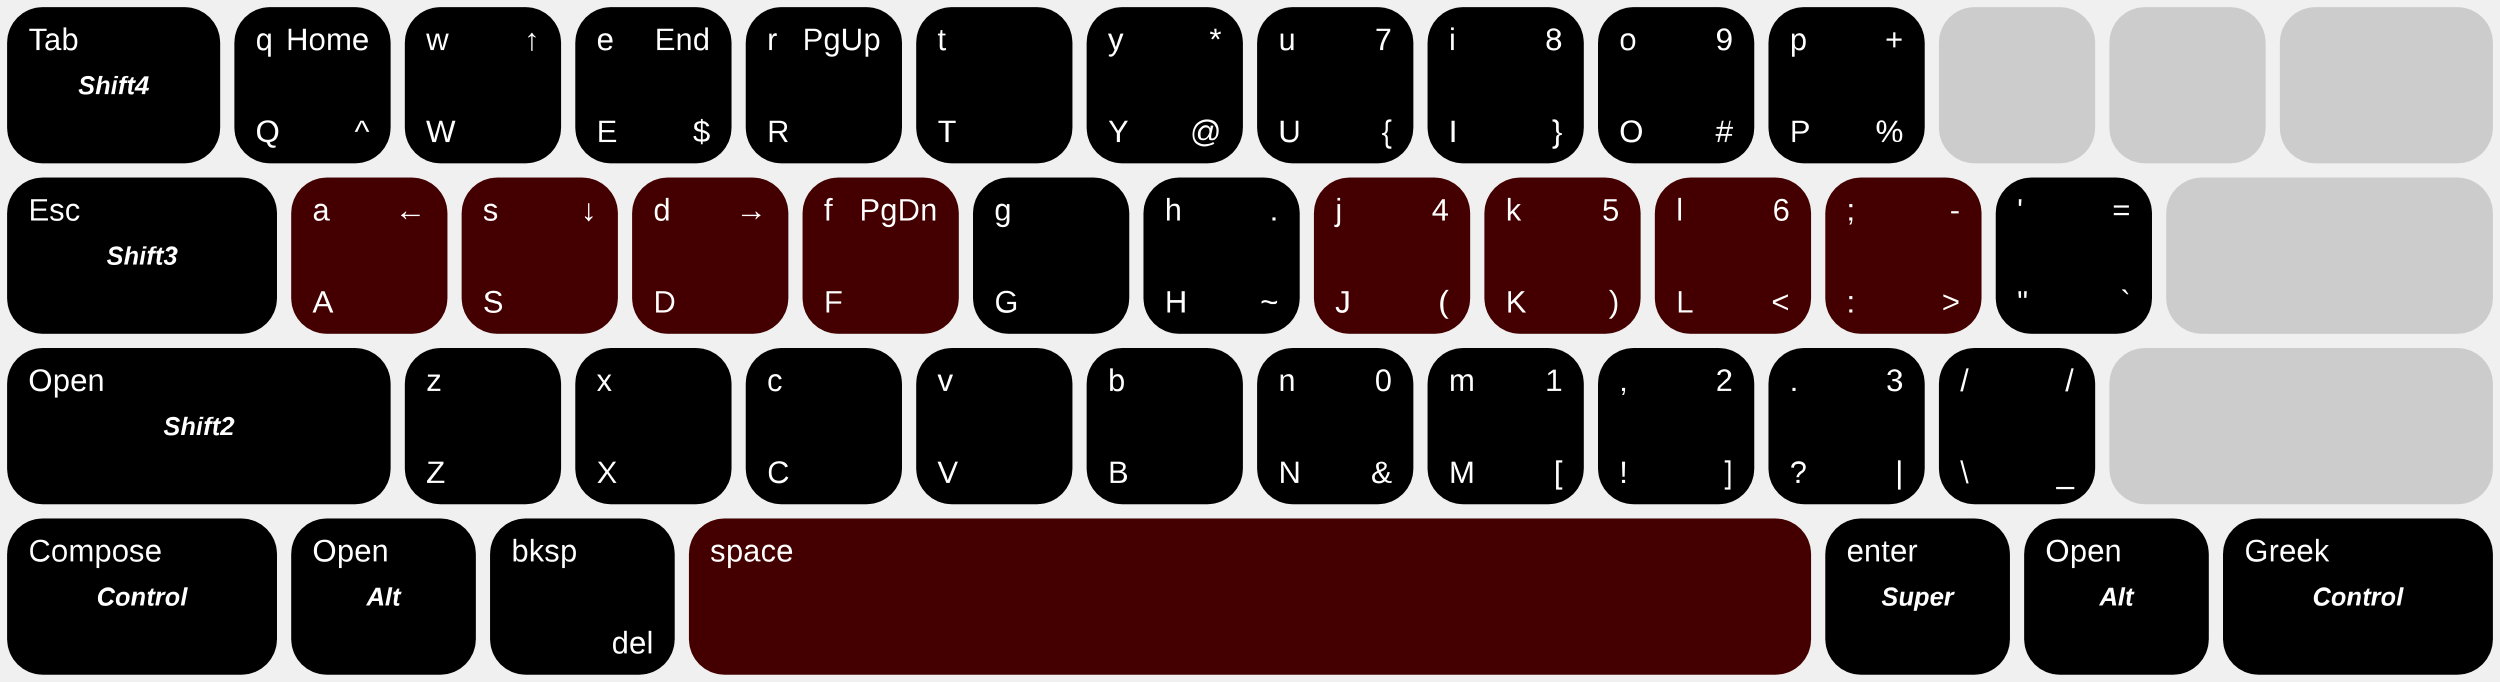
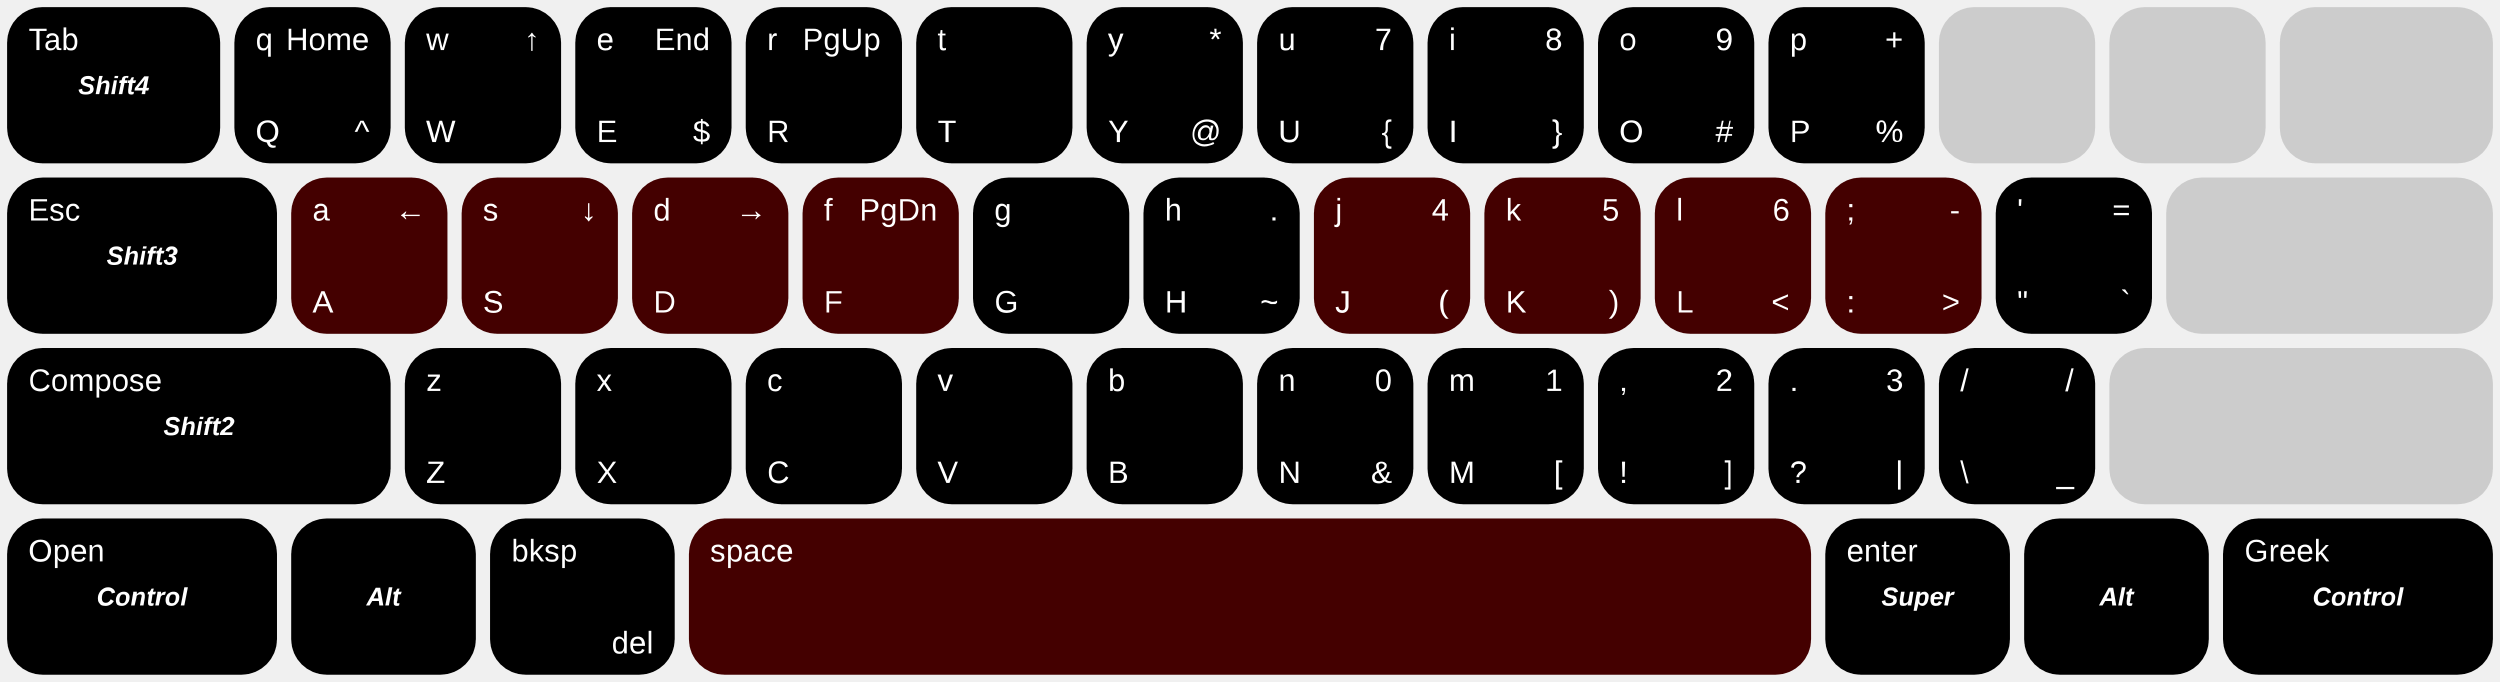
<svg xmlns="http://www.w3.org/2000/svg" width="1320" height="360" version="1.1" viewBox="0 0 88 24">
  <defs>
    <style type="text/css">
rect {
    fill: #000;
    stroke: #000;
    stroke-width: 1.5;
}
text {
    font-size: 1.1px;
    font-family: Arial, Helvetica, sans-serif;
    fill: #fff;
}
.homerow { fill: #400; stroke: #400; }
.dim { fill: #ccc; stroke: #ccc; }
.mid { text-anchor: middle; dominant-baseline: central; font-style: italic; font-size: 0.9px; font-weight: bold; }
.tl { text-anchor: start; dominant-baseline: hanging; }
.tr { text-anchor: end; dominant-baseline: hanging; }
.bl { text-anchor: start; dominant-baseline: no-change; }
.br { text-anchor: end; dominant-baseline: no-change; }
</style>
  </defs>
  <rect class="Tab" x="1" y="1" width="6" height="4" ry=".5" />
  <text class="Tab tl" x="1" y="1">Tab</text>
  <text class="Tab mid" x="4" y="3">Shift4</text>
  <rect class="q" x="9" y="1" width="4" height="4" ry=".5" />
  <text class="q tl" x="9" y="1">q</text>
  <text class="q bl" x="9" y="5">Q</text>
  <text class="q tr" x="13" y="1">Home</text>
  <text class="q br" x="13" y="5">^</text>
  <rect class="w" x="15" y="1" width="4" height="4" ry=".5" />
  <text class="w tl" x="15" y="1">w</text>
  <text class="w bl" x="15" y="5">W</text>
  <text class="w tr" x="19" y="1">↑</text>
  <text class="w br" x="19" y="5" />
  <rect class="e" x="21" y="1" width="4" height="4" ry=".5" />
  <text class="e tl" x="21" y="1">e</text>
  <text class="e bl" x="21" y="5">E</text>
  <text class="e tr" x="25" y="1">End</text>
  <text class="e br" x="25" y="5">$</text>
  <rect class="r" x="27" y="1" width="4" height="4" ry=".5" />
  <text class="r tl" x="27" y="1">r</text>
  <text class="r bl" x="27" y="5">R</text>
  <text class="r tr" x="31" y="1">PgUp</text>
  <text class="r br" x="31" y="5" />
  <rect class="t" x="33" y="1" width="4" height="4" ry=".5" />
  <text class="t tl" x="33" y="1">t</text>
  <text class="t bl" x="33" y="5">T</text>
  <text class="t tr" x="37" y="1" />
  <text class="t br" x="37" y="5" />
  <rect class="y" x="39" y="1" width="4" height="4" ry=".5" />
  <text class="y tl" x="39" y="1">y</text>
  <text class="y bl" x="39" y="5">Y</text>
  <text class="y tr" x="43" y="1">*</text>
  <text class="y br" x="43" y="5">@</text>
  <rect class="u" x="45" y="1" width="4" height="4" ry=".5" />
  <text class="u tl" x="45" y="1">u</text>
  <text class="u bl" x="45" y="5">U</text>
  <text class="u tr" x="49" y="1">7</text>
  <text class="u br" x="49" y="5">{</text>
  <rect class="i" x="51" y="1" width="4" height="4" ry=".5" />
  <text class="i tl" x="51" y="1">i</text>
  <text class="i bl" x="51" y="5">I</text>
  <text class="i tr" x="55" y="1">8</text>
  <text class="i br" x="55" y="5">}</text>
  <rect class="o" x="57" y="1" width="4" height="4" ry=".5" />
  <text class="o tl" x="57" y="1">o</text>
  <text class="o bl" x="57" y="5">O</text>
  <text class="o tr" x="61" y="1">9</text>
  <text class="o br" x="61" y="5">#</text>
  <rect class="p" x="63" y="1" width="4" height="4" ry=".5" />
  <text class="p tl" x="63" y="1">p</text>
  <text class="p bl" x="63" y="5">P</text>
  <text class="p tr" x="67" y="1">+</text>
  <text class="p br" x="67" y="5">%</text>
  <rect class="braceleft dim" x="69" y="1" width="4" height="4" ry=".5" />
  <rect class="braceright dim" x="75" y="1" width="4" height="4" ry=".5" />
  <rect class="backslash dim" x="81" y="1" width="6" height="4" ry=".5" />
  <rect class="CapsLock" x="1" y="7" width="8" height="4" ry=".5" />
  <text class="CapsLock tl" x="1" y="7">Esc</text>
  <text class="CapsLock mid" x="5" y="9">Shift3</text>
  <rect class="a homerow" x="11" y="7" width="4" height="4" ry=".5" />
  <text class="a tl" x="11" y="7">a</text>
  <text class="a bl" x="11" y="11">A</text>
  <text class="a tr" x="15" y="7">←</text>
  <text class="a br" x="15" y="11" />
  <rect class="s homerow" x="17" y="7" width="4" height="4" ry=".5" />
  <text class="s tl" x="17" y="7">s</text>
  <text class="s bl" x="17" y="11">S</text>
  <text class="s tr" x="21" y="7">↓</text>
  <text class="s br" x="21" y="11" />
  <rect class="d homerow" x="23" y="7" width="4" height="4" ry=".5" />
  <text class="d tl" x="23" y="7">d</text>
  <text class="d bl" x="23" y="11">D</text>
  <text class="d tr" x="27" y="7">→</text>
  <text class="d br" x="27" y="11" />
  <rect class="f homerow" x="29" y="7" width="4" height="4" ry=".5" />
  <text class="f tl" x="29" y="7">f</text>
  <text class="f bl" x="29" y="11">F</text>
  <text class="f tr" x="33" y="7">PgDn</text>
  <text class="f br" x="33" y="11" />
  <rect class="g" x="35" y="7" width="4" height="4" ry=".5" />
  <text class="g tl" x="35" y="7">g</text>
  <text class="g bl" x="35" y="11">G</text>
  <text class="g tr" x="39" y="7" />
  <text class="g br" x="39" y="11" />
  <rect class="h" x="41" y="7" width="4" height="4" ry=".5" />
  <text class="h tl" x="41" y="7">h</text>
  <text class="h bl" x="41" y="11">H</text>
  <text class="h tr" x="45" y="7">.</text>
  <text class="h br" x="45" y="11">~</text>
  <rect class="j homerow" x="47" y="7" width="4" height="4" ry=".5" />
  <text class="j tl" x="47" y="7">j</text>
  <text class="j bl" x="47" y="11">J</text>
  <text class="j tr" x="51" y="7">4</text>
  <text class="j br" x="51" y="11">(</text>
  <rect class="k homerow" x="53" y="7" width="4" height="4" ry=".5" />
  <text class="k tl" x="53" y="7">k</text>
  <text class="k bl" x="53" y="11">K</text>
  <text class="k tr" x="57" y="7">5</text>
  <text class="k br" x="57" y="11">)</text>
  <rect class="l homerow" x="59" y="7" width="4" height="4" ry=".5" />
  <text class="l tl" x="59" y="7">l</text>
  <text class="l bl" x="59" y="11">L</text>
  <text class="l tr" x="63" y="7">6</text>
  <text class="l br" x="63" y="11">&lt;</text>
  <rect class="semicolon homerow" x="65" y="7" width="4" height="4" ry=".5" />
  <text class="semicolon tl" x="65" y="7">;</text>
  <text class="semicolon bl" x="65" y="11">:</text>
  <text class="semicolon tr" x="69" y="7">-</text>
  <text class="semicolon br" x="69" y="11">&gt;</text>
  <rect class="apostrophe" x="71" y="7" width="4" height="4" ry=".5" />
  <text class="apostrophe tl" x="71" y="7">'</text>
  <text class="apostrophe bl" x="71" y="11">"</text>
  <text class="apostrophe tr" x="75" y="7">=</text>
  <text class="apostrophe br" x="75" y="11">`</text>
  <rect class="Return dim" x="77" y="7" width="10" height="4" ry=".5" />
  <rect class="Shift_L" x="1" y="13" width="12" height="4" ry=".5" />
-   <text class="Shift_L tl" x="1" y="13">Open</text>
+   <text class="Shift_L tl" x="1" y="13">Compose</text>
  <text class="Shift_L mid" x="7" y="15">Shift2</text>
  <rect class="z" x="15" y="13" width="4" height="4" ry=".5" />
  <text class="z tl" x="15" y="13">z</text>
  <text class="z bl" x="15" y="17">Z</text>
  <text class="z tr" x="19" y="13" />
  <text class="z br" x="19" y="17" />
  <rect class="x" x="21" y="13" width="4" height="4" ry=".5" />
  <text class="x tl" x="21" y="13">x</text>
  <text class="x bl" x="21" y="17">X</text>
  <text class="x tr" x="25" y="13" />
  <text class="x br" x="25" y="17" />
  <rect class="c" x="27" y="13" width="4" height="4" ry=".5" />
  <text class="c tl" x="27" y="13">c</text>
  <text class="c bl" x="27" y="17">C</text>
  <text class="c tr" x="31" y="13" />
  <text class="c br" x="31" y="17" />
  <rect class="v" x="33" y="13" width="4" height="4" ry=".5" />
  <text class="v tl" x="33" y="13">v</text>
  <text class="v bl" x="33" y="17">V</text>
  <text class="v tr" x="37" y="13" />
  <text class="v br" x="37" y="17" />
  <rect class="b" x="39" y="13" width="4" height="4" ry=".5" />
  <text class="b tl" x="39" y="13">b</text>
  <text class="b bl" x="39" y="17">B</text>
  <text class="b tr" x="43" y="13" />
  <text class="b br" x="43" y="17" />
  <rect class="n" x="45" y="13" width="4" height="4" ry=".5" />
  <text class="n tl" x="45" y="13">n</text>
  <text class="n bl" x="45" y="17">N</text>
  <text class="n tr" x="49" y="13">0</text>
  <text class="n br" x="49" y="17">&amp;</text>
  <rect class="m" x="51" y="13" width="4" height="4" ry=".5" />
  <text class="m tl" x="51" y="13">m</text>
  <text class="m bl" x="51" y="17">M</text>
  <text class="m tr" x="55" y="13">1</text>
  <text class="m br" x="55" y="17">[</text>
  <rect class="comma" x="57" y="13" width="4" height="4" ry=".5" />
  <text class="comma tl" x="57" y="13">,</text>
  <text class="comma bl" x="57" y="17">!</text>
  <text class="comma tr" x="61" y="13">2</text>
  <text class="comma br" x="61" y="17">]</text>
  <rect class="dot" x="63" y="13" width="4" height="4" ry=".5" />
  <text class="dot tl" x="63" y="13">.</text>
  <text class="dot bl" x="63" y="17">?</text>
  <text class="dot tr" x="67" y="13">3</text>
  <text class="dot br" x="67" y="17">|</text>
  <rect class="slash" x="69" y="13" width="4" height="4" ry=".5" />
  <text class="slash tl" x="69" y="13">/</text>
  <text class="slash bl" x="69" y="17">\</text>
  <text class="slash tr" x="73" y="13">/</text>
  <text class="slash br" x="73" y="17">_</text>
  <rect class="Shift_R dim" x="75" y="13" width="12" height="4" ry=".5" />
  <rect class="Control_L" x="1" y="19" width="8" height="4" ry=".5" />
-   <text class="Control_L tl" x="1" y="19">Compose</text>
+   <text class="Control_L tl" x="1" y="19">Open</text>
  <text class="Control_L mid" x="5" y="21">Control</text>
  <rect class="Super_L" x="11" y="19" width="5" height="4" ry=".5" />
-   <text class="Super_L tl" x="11" y="19">Open</text>
+   <text class="Super_L tl" x="11" y="19" />
  <text class="Super_L mid" x="13.5" y="21">Alt</text>
  <rect class="Alt_L" x="18" y="19" width="5" height="4" ry=".5" />
  <text class="Alt_L tl" x="18" y="19">bksp</text>
  <text class="Alt_L br" x="23" y="23">del</text>
  <rect class="space homerow" x="25" y="19" width="38" height="4" ry=".5" />
  <text class="space tl" x="25" y="19">space</text>
  <text class="space tr" x="63" y="19" />
  <rect class="Alt_R" x="65" y="19" width="5" height="4" ry=".5" />
  <text class="Alt_R tl" x="65" y="19">enter</text>
  <text class="Alt_R mid" x="67.5" y="21">Super</text>
  <rect class="Super_R" x="72" y="19" width="5" height="4" ry=".5" />
-   <text class="Super_R tl" x="72" y="19">Open</text>
+   <text class="Super_R tl" x="72" y="19" />
  <text class="Super_R mid" x="74.5" y="21">Alt</text>
  <rect class="Control_R" x="79" y="19" width="8" height="4" ry=".5" />
  <text class="Control_R tl" x="79" y="19">Greek</text>
  <text class="Control_R mid" x="83" y="21">Control</text>
</svg>
